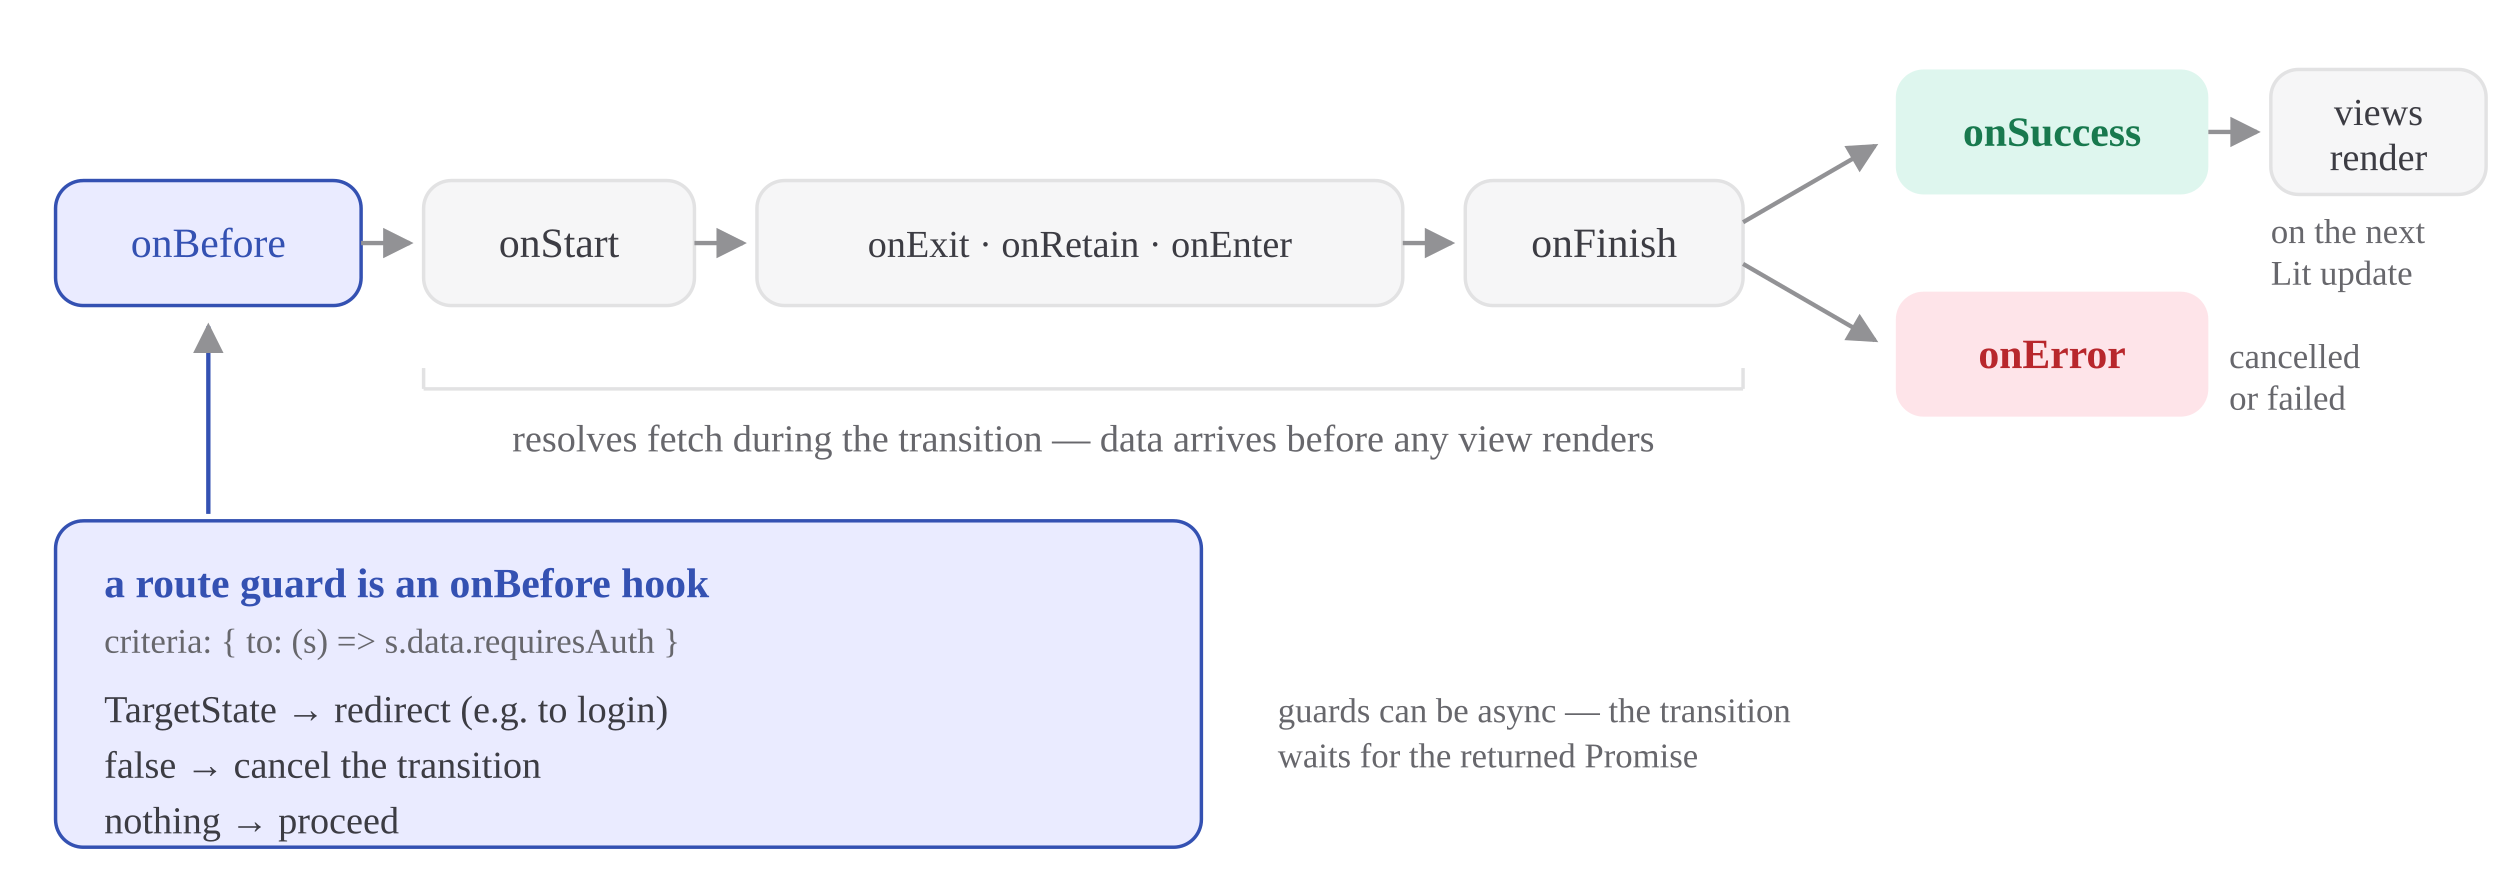
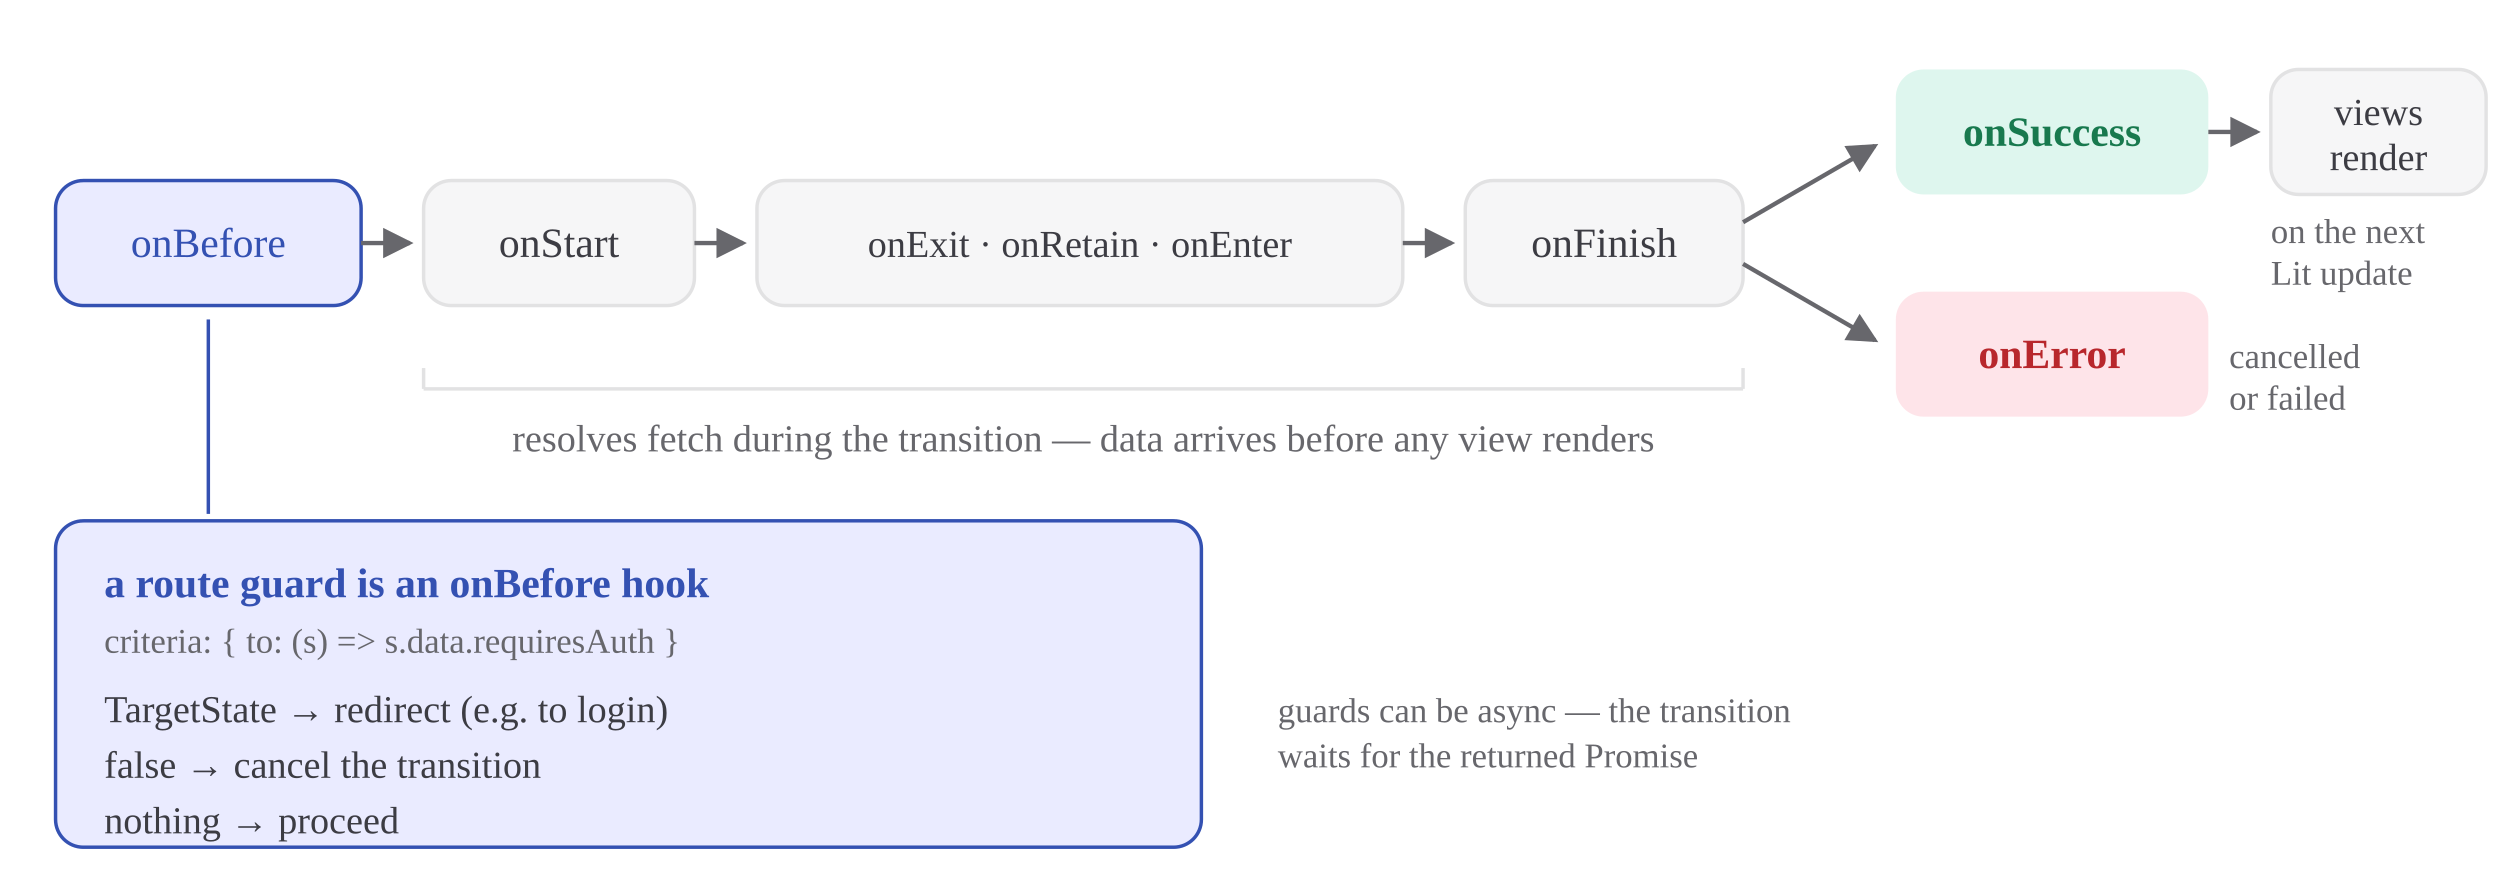
<svg xmlns="http://www.w3.org/2000/svg" viewBox="0 0 720 256" width="100%" style="max-width: 720px" role="img" aria-label="The transition lifecycle: onBefore, onStart, onExit/onRetain/onEnter, onFinish, then onSuccess or onError. After onSuccess, the views render on the next Lit update. A route guard is an onBefore hook: returning a TargetState redirects, false cancels, nothing proceeds. Resolves fetch during the transition.">
  <style>
    @media (prefers-color-scheme: dark) {
      svg:root {
        color-scheme: dark;
        --vp-c-bg-soft: #202127;
        --vp-c-divider: #2e2e32;
        --vp-c-text-1: #dfdfd6;
        --vp-c-text-2: #98989f;
-         --vp-c-text-3: #6a6a71;
        --vp-c-brand-1: #a8b1ff;
        --vp-c-brand-soft: rgba(100, 108, 255, 0.16);
        --vp-c-green-1: #3dd68c;
        --vp-c-green-soft: rgba(16, 185, 129, 0.16);
        --vp-c-red-1: #f66f81;
        --vp-c-red-soft: rgba(244, 63, 94, 0.16);
      }
    }
  </style>
  <defs>
    <marker id="arr-lifecycle" viewBox="0 0 8 8" refX="7" refY="4" markerWidth="7" markerHeight="7" orient="auto-start-reverse">
-       <path d="M0 0L8 4L0 8z" fill="var(--vp-c-text-3, #929295)" />
+       <path d="M0 0L8 4L0 8z" fill="var(--vp-c-text-2, #67676c)" />
    </marker>
  </defs>
  <g font-family="var(--vp-font-family-base, ui-sans-serif, system-ui, sans-serif)">
    <rect x="16" y="52" width="88" height="36" rx="8" fill="var(--vp-c-brand-soft, rgba(100,108,255,0.14))" stroke="var(--vp-c-brand-1, #3451b2)" />
    <text x="60" y="74" font-size="12" font-family="var(--vp-font-family-mono, ui-monospace, monospace)" fill="var(--vp-c-brand-1, #3451b2)" text-anchor="middle">onBefore</text>
-     <line x1="104" y1="70" x2="118" y2="70" stroke="var(--vp-c-text-3, #929295)" stroke-width="1.25" marker-end="url(#arr-lifecycle)" />
+     <line x1="104" y1="70" x2="118" y2="70" stroke="var(--vp-c-text-2, #67676c)" stroke-width="1.25" marker-end="url(#arr-lifecycle)" />
    <rect x="122" y="52" width="78" height="36" rx="8" fill="var(--vp-c-bg-soft, #f6f6f7)" stroke="var(--vp-c-divider, #e2e2e3)" />
    <text x="161" y="74" font-size="12" font-family="var(--vp-font-family-mono, ui-monospace, monospace)" fill="var(--vp-c-text-1, #3c3c43)" text-anchor="middle">onStart</text>
-     <line x1="200" y1="70" x2="214" y2="70" stroke="var(--vp-c-text-3, #929295)" stroke-width="1.25" marker-end="url(#arr-lifecycle)" />
+     <line x1="200" y1="70" x2="214" y2="70" stroke="var(--vp-c-text-2, #67676c)" stroke-width="1.25" marker-end="url(#arr-lifecycle)" />
    <rect x="218" y="52" width="186" height="36" rx="8" fill="var(--vp-c-bg-soft, #f6f6f7)" stroke="var(--vp-c-divider, #e2e2e3)" />
    <text x="311" y="74" font-size="11" font-family="var(--vp-font-family-mono, ui-monospace, monospace)" fill="var(--vp-c-text-1, #3c3c43)" text-anchor="middle">onExit · onRetain · onEnter</text>
-     <line x1="404" y1="70" x2="418" y2="70" stroke="var(--vp-c-text-3, #929295)" stroke-width="1.25" marker-end="url(#arr-lifecycle)" />
+     <line x1="404" y1="70" x2="418" y2="70" stroke="var(--vp-c-text-2, #67676c)" stroke-width="1.25" marker-end="url(#arr-lifecycle)" />
    <rect x="422" y="52" width="80" height="36" rx="8" fill="var(--vp-c-bg-soft, #f6f6f7)" stroke="var(--vp-c-divider, #e2e2e3)" />
    <text x="462" y="74" font-size="12" font-family="var(--vp-font-family-mono, ui-monospace, monospace)" fill="var(--vp-c-text-1, #3c3c43)" text-anchor="middle">onFinish</text>
-     <line x1="502" y1="64" x2="540" y2="42" stroke="var(--vp-c-text-3, #929295)" stroke-width="1.25" marker-end="url(#arr-lifecycle)" />
-     <line x1="502" y1="76" x2="540" y2="98" stroke="var(--vp-c-text-3, #929295)" stroke-width="1.25" marker-end="url(#arr-lifecycle)" />
+     <line x1="502" y1="64" x2="540" y2="42" stroke="var(--vp-c-text-2, #67676c)" stroke-width="1.25" marker-end="url(#arr-lifecycle)" />
+     <line x1="502" y1="76" x2="540" y2="98" stroke="var(--vp-c-text-2, #67676c)" stroke-width="1.25" marker-end="url(#arr-lifecycle)" />
    <rect x="546" y="20" width="90" height="36" rx="8" fill="var(--vp-c-green-soft, rgba(16,185,129,0.14))" />
    <text x="591" y="42" font-size="12" font-weight="600" font-family="var(--vp-font-family-mono, ui-monospace, monospace)" fill="var(--vp-c-green-1, #18794e)" text-anchor="middle">onSuccess</text>
    <rect x="546" y="84" width="90" height="36" rx="8" fill="var(--vp-c-red-soft, rgba(244,63,94,0.14))" />
    <text x="591" y="106" font-size="12" font-weight="600" font-family="var(--vp-font-family-mono, ui-monospace, monospace)" fill="var(--vp-c-red-1, #b8272c)" text-anchor="middle">onError</text>
-     <line x1="636" y1="38" x2="650" y2="38" stroke="var(--vp-c-text-3, #929295)" stroke-width="1.25" marker-end="url(#arr-lifecycle)" />
+     <line x1="636" y1="38" x2="650" y2="38" stroke="var(--vp-c-text-2, #67676c)" stroke-width="1.25" marker-end="url(#arr-lifecycle)" />
    <rect x="654" y="20" width="62" height="36" rx="8" fill="var(--vp-c-bg-soft, #f6f6f7)" stroke="var(--vp-c-divider, #e2e2e3)" />
    <text x="685" y="36" font-size="11" fill="var(--vp-c-text-1, #3c3c43)" text-anchor="middle">views</text>
    <text x="685" y="49" font-size="11" fill="var(--vp-c-text-1, #3c3c43)" text-anchor="middle">render</text>
    <text x="654" y="70" font-size="10" fill="var(--vp-c-text-2, #67676c)">on the next</text>
    <text x="654" y="82" font-size="10" fill="var(--vp-c-text-2, #67676c)">Lit update</text>
    <text x="642" y="106" font-size="10" fill="var(--vp-c-text-2, #67676c)">cancelled</text>
    <text x="642" y="118" font-size="10" fill="var(--vp-c-text-2, #67676c)">or failed</text>
    <line x1="122" y1="112" x2="122" y2="106" stroke="var(--vp-c-divider, #e2e2e3)" />
    <line x1="122" y1="112" x2="502" y2="112" stroke="var(--vp-c-divider, #e2e2e3)" />
    <line x1="502" y1="112" x2="502" y2="106" stroke="var(--vp-c-divider, #e2e2e3)" />
    <text x="312" y="130" font-size="11" fill="var(--vp-c-text-2, #67676c)" text-anchor="middle">resolves fetch during the transition — data arrives before any view renders</text>
-     <line x1="60" y1="148" x2="60" y2="94" stroke="var(--vp-c-brand-1, #3451b2)" stroke-width="1.25" marker-end="url(#arr-lifecycle)" />
+     <line x1="60" y1="148" x2="60" y2="92" stroke="var(--vp-c-brand-1, #3451b2)" />
    <rect x="16" y="150" width="330" height="94" rx="8" fill="var(--vp-c-brand-soft, rgba(100,108,255,0.14))" stroke="var(--vp-c-brand-1, #3451b2)" />
    <text x="30" y="172" font-size="12" font-weight="600" fill="var(--vp-c-brand-1, #3451b2)">a route guard is an onBefore hook</text>
    <text x="30" y="188" font-size="10" font-family="var(--vp-font-family-mono, ui-monospace, monospace)" fill="var(--vp-c-text-2, #67676c)">criteria: { to: (s) =&gt; s.data.requiresAuth }</text>
    <text x="30" y="208" font-size="11" fill="var(--vp-c-text-1, #3c3c43)">
      <tspan font-family="var(--vp-font-family-mono, ui-monospace, monospace)">TargetState</tspan> → redirect (e.g. to login)</text>
    <text x="30" y="224" font-size="11" fill="var(--vp-c-text-1, #3c3c43)">
      <tspan font-family="var(--vp-font-family-mono, ui-monospace, monospace)">false</tspan> → cancel the transition</text>
    <text x="30" y="240" font-size="11" fill="var(--vp-c-text-1, #3c3c43)">
      <tspan font-family="var(--vp-font-family-mono, ui-monospace, monospace)">nothing</tspan> → proceed</text>
    <text x="368" y="208" font-size="10" fill="var(--vp-c-text-2, #67676c)">guards can be async — the transition</text>
    <text x="368" y="221" font-size="10" fill="var(--vp-c-text-2, #67676c)">waits for the returned Promise</text>
  </g>
</svg>
